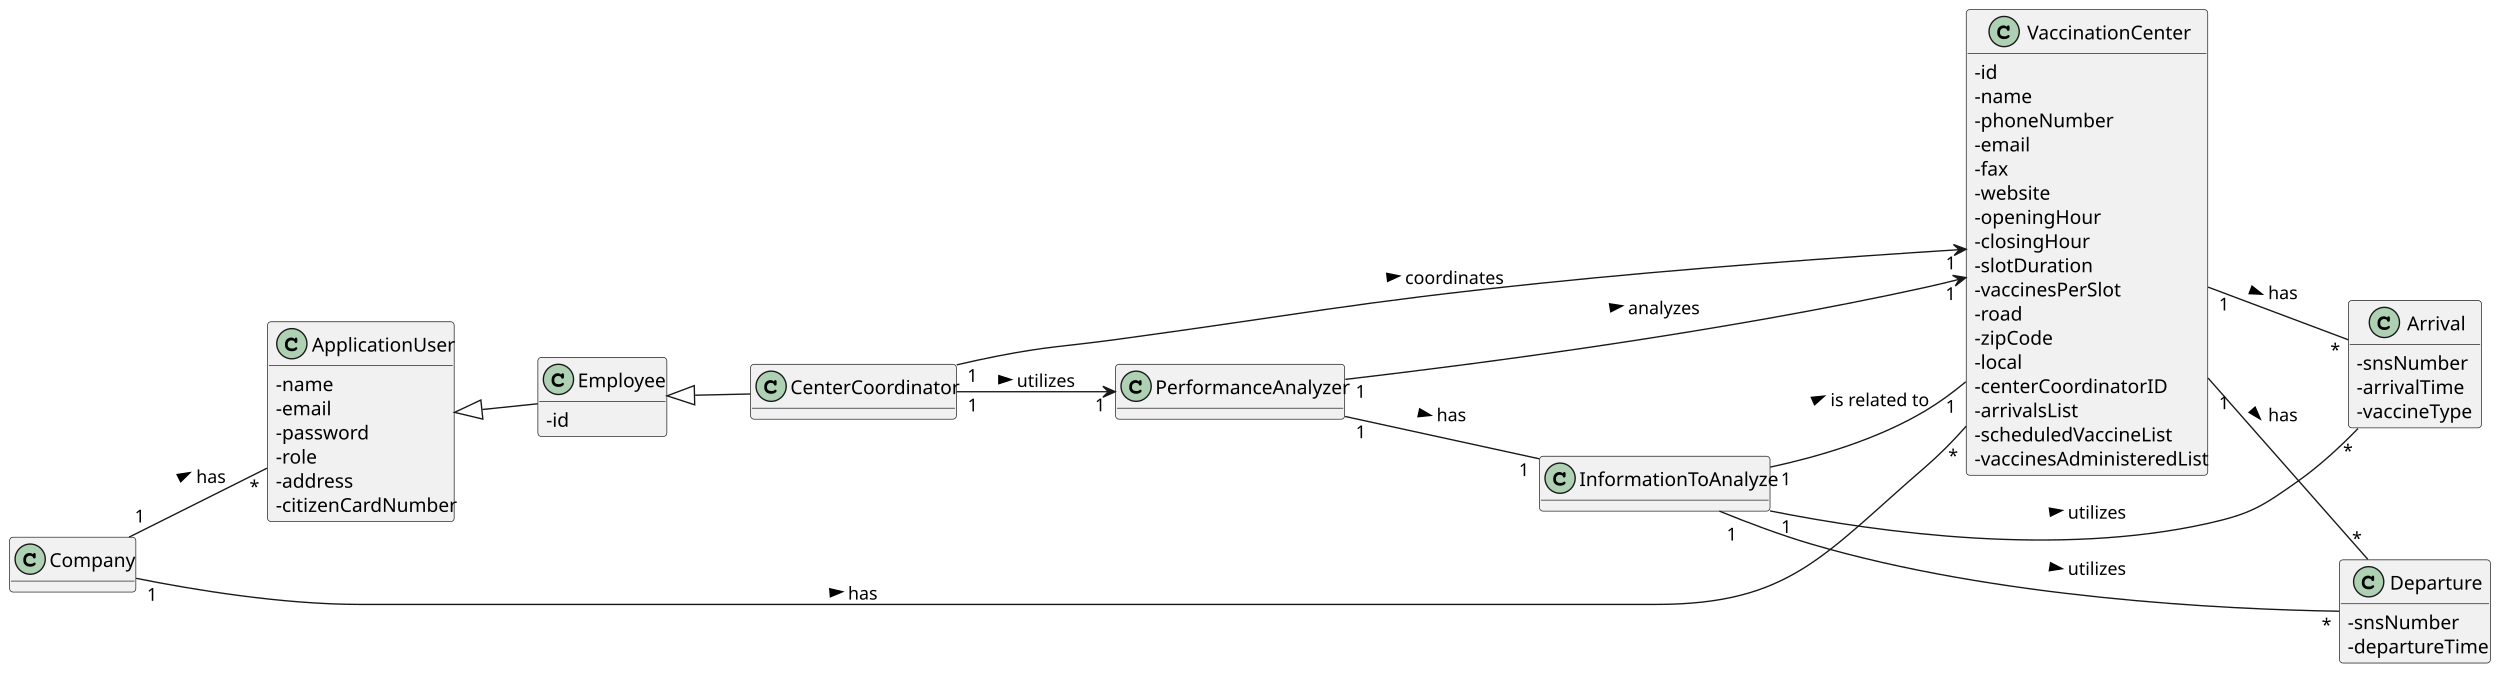
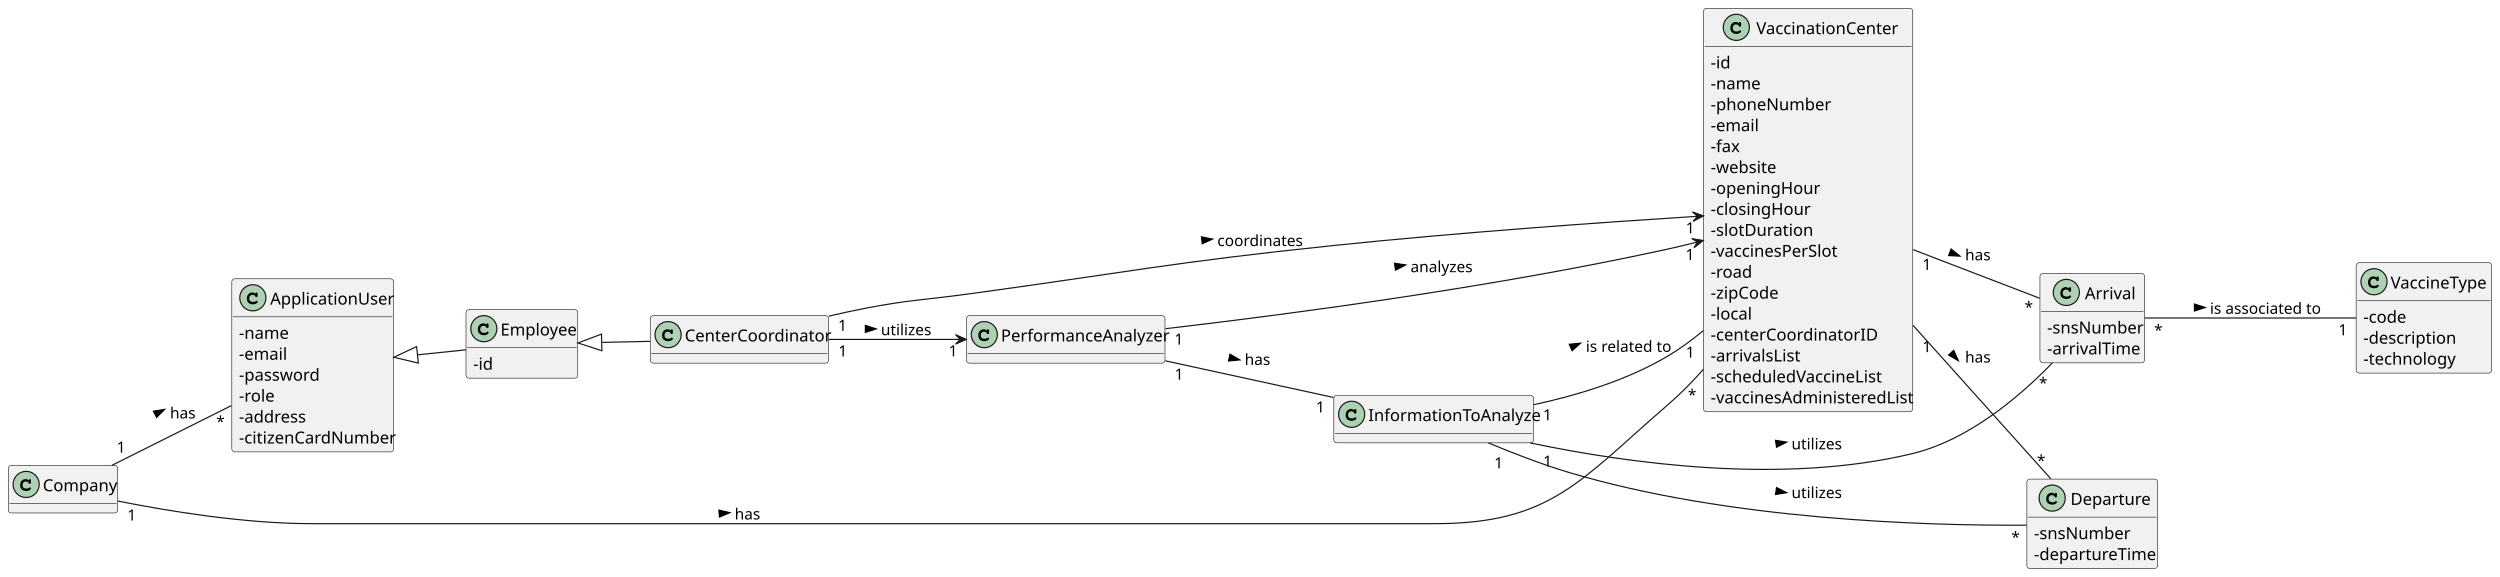
- <svg xmlns="http://www.w3.org/2000/svg" contentStyleType="text/css" height="490px" preserveAspectRatio="none" style="width:1822px;height:490px;background:#FFFFFF;" version="1.1" viewBox="0 0 1822 490" width="1822px" zoomAndPan="magnify">
+ <svg xmlns="http://www.w3.org/2000/svg" contentStyleType="text/css" height="485px" preserveAspectRatio="none" style="width:2103px;height:485px;background:#FFFFFF;" version="1.1" viewBox="0 0 2103 485" width="2103px" zoomAndPan="magnify">
  <defs />
  <g>
    <g id="elem_CenterCoordinator">
      <rect codeLine="7" fill="#F1F1F1" height="40" id="CenterCoordinator" rx="2.5" ry="2.5" style="stroke:#181818;stroke-width:0.5;" width="150" x="547" y="265.5" />
      <ellipse cx="562" cy="281.5" fill="#ADD1B2" rx="11" ry="11" style="stroke:#181818;stroke-width:1.0;" />
      <path d="M564,278 Q564.203,277.5 564.438,277.25 Q564.672,277 564.938,277 Q565.406,277 565.703,277.281 Q566,277.562 566,278.219 L566,279.781 Q566,280.438 565.719,280.719 Q565.438,281 565,281 Q564.609,281 564.359,280.828 Q564.109,280.656 564,280.203 Q563.953,279.891 563.781,279.719 Q563.469,279.391 562.906,279.203 Q562.344,279 561.781,279 Q561.078,279 560.484,279.281 Q559.906,279.562 559.453,280.188 Q559,280.812 559,281.672 L559,282.594 Q559,283.625 559.844,284.312 Q560.688,285 562.188,285 Q563.078,285 563.703,284.797 Q564.062,284.688 564.469,284.328 Q564.734,284.125 564.875,284.062 Q565.016,284 565.188,284 Q565.516,284 565.75,284.266 Q566,284.516 566,284.875 Q566,285.219 565.656,285.625 Q565.156,286.219 564.359,286.547 Q563.312,287 562.031,287 Q560.531,287 559.328,286.406 Q558.359,285.938 557.672,284.922 Q557,283.906 557,282.703 L557,281.609 Q557,280.359 557.594,279.266 Q558.203,278.172 559.25,277.594 Q560.312,277 561.5,277 Q562.219,277 562.844,277.25 Q563.469,277.5 564,278 Z " fill="#000000" />
      <text fill="#000000" font-family="sans-serif" font-size="14" lengthAdjust="spacing" textLength="118" x="576" y="287.228">CenterCoordinator</text>
      <line style="stroke:#181818;stroke-width:0.5;" x1="548" x2="696" y1="297.5" y2="297.5" />
    </g>
    <g id="elem_Employee">
      <rect codeLine="9" fill="#F1F1F1" height="57.609" id="Employee" rx="2.5" ry="2.5" style="stroke:#181818;stroke-width:0.5;" width="94" x="392" y="260.5" />
      <ellipse cx="407" cy="276.5" fill="#ADD1B2" rx="11" ry="11" style="stroke:#181818;stroke-width:1.0;" />
      <path d="M409,273 Q409.203,272.5 409.438,272.25 Q409.672,272 409.938,272 Q410.406,272 410.703,272.281 Q411,272.562 411,273.219 L411,274.781 Q411,275.438 410.719,275.719 Q410.438,276 410,276 Q409.609,276 409.359,275.828 Q409.109,275.656 409,275.203 Q408.953,274.891 408.781,274.719 Q408.469,274.391 407.906,274.203 Q407.344,274 406.781,274 Q406.078,274 405.484,274.281 Q404.906,274.562 404.453,275.188 Q404,275.812 404,276.672 L404,277.594 Q404,278.625 404.844,279.312 Q405.688,280 407.188,280 Q408.078,280 408.703,279.797 Q409.062,279.688 409.469,279.328 Q409.734,279.125 409.875,279.062 Q410.016,279 410.188,279 Q410.516,279 410.75,279.266 Q411,279.516 411,279.875 Q411,280.219 410.656,280.625 Q410.156,281.219 409.359,281.547 Q408.312,282 407.031,282 Q405.531,282 404.328,281.406 Q403.359,280.938 402.672,279.922 Q402,278.906 402,277.703 L402,276.609 Q402,275.359 402.594,274.266 Q403.203,273.172 404.25,272.594 Q405.312,272 406.5,272 Q407.219,272 407.844,272.25 Q408.469,272.5 409,273 Z " fill="#000000" />
      <text fill="#000000" font-family="sans-serif" font-size="14" lengthAdjust="spacing" textLength="62" x="421" y="282.228">Employee</text>
      <line style="stroke:#181818;stroke-width:0.5;" x1="393" x2="485" y1="292.5" y2="292.5" />
      <text fill="#000000" font-family="sans-serif" font-size="14" lengthAdjust="spacing" textLength="16" x="398" y="311.033">-id</text>
    </g>
    <g id="elem_ApplicationUser">
      <rect codeLine="13" fill="#F1F1F1" height="145.656" id="ApplicationUser" rx="2.5" ry="2.5" style="stroke:#181818;stroke-width:0.5;" width="136" x="195" y="234.5" />
      <ellipse cx="212.7" cy="250.5" fill="#ADD1B2" rx="11" ry="11" style="stroke:#181818;stroke-width:1.0;" />
      <path d="M214.7,247 Q214.903,246.5 215.137,246.25 Q215.372,246 215.637,246 Q216.106,246 216.403,246.281 Q216.7,246.562 216.7,247.219 L216.7,248.781 Q216.7,249.438 216.419,249.719 Q216.137,250 215.7,250 Q215.309,250 215.059,249.828 Q214.809,249.656 214.7,249.203 Q214.653,248.891 214.481,248.719 Q214.169,248.391 213.606,248.203 Q213.044,248 212.481,248 Q211.778,248 211.184,248.281 Q210.606,248.562 210.153,249.188 Q209.7,249.812 209.7,250.672 L209.7,251.594 Q209.7,252.625 210.544,253.312 Q211.387,254 212.887,254 Q213.778,254 214.403,253.797 Q214.762,253.688 215.169,253.328 Q215.434,253.125 215.575,253.062 Q215.716,253 215.887,253 Q216.216,253 216.45,253.266 Q216.7,253.516 216.7,253.875 Q216.7,254.219 216.356,254.625 Q215.856,255.219 215.059,255.547 Q214.012,256 212.731,256 Q211.231,256 210.028,255.406 Q209.059,254.938 208.372,253.922 Q207.7,252.906 207.7,251.703 L207.7,250.609 Q207.7,249.359 208.294,248.266 Q208.903,247.172 209.95,246.594 Q211.012,246 212.2,246 Q212.919,246 213.544,246.25 Q214.169,246.5 214.7,247 Z " fill="#000000" />
      <text fill="#000000" font-family="sans-serif" font-size="14" lengthAdjust="spacing" textLength="98" x="227.3" y="256.228">ApplicationUser</text>
      <line style="stroke:#181818;stroke-width:0.5;" x1="196" x2="330" y1="266.5" y2="266.5" />
      <text fill="#000000" font-family="sans-serif" font-size="14" lengthAdjust="spacing" textLength="40" x="201" y="285.033">-name</text>
      <text fill="#000000" font-family="sans-serif" font-size="14" lengthAdjust="spacing" textLength="38" x="201" y="302.643">-email</text>
      <text fill="#000000" font-family="sans-serif" font-size="14" lengthAdjust="spacing" textLength="65" x="201" y="320.252">-password</text>
      <text fill="#000000" font-family="sans-serif" font-size="14" lengthAdjust="spacing" textLength="29" x="201" y="337.861">-role</text>
      <text fill="#000000" font-family="sans-serif" font-size="14" lengthAdjust="spacing" textLength="56" x="201" y="355.471">-address</text>
      <text fill="#000000" font-family="sans-serif" font-size="14" lengthAdjust="spacing" textLength="124" x="201" y="373.08">-citizenCardNumber</text>
    </g>
    <g id="elem_VaccinationCenter">
      <rect codeLine="22" fill="#F1F1F1" height="339.359" id="VaccinationCenter" rx="2.5" ry="2.5" style="stroke:#181818;stroke-width:0.5;" width="176" x="1433" y="7" />
      <ellipse cx="1460.6" cy="23" fill="#ADD1B2" rx="11" ry="11" style="stroke:#181818;stroke-width:1.0;" />
      <path d="M1462.6,19.5 Q1462.803,19 1463.037,18.75 Q1463.272,18.5 1463.537,18.5 Q1464.006,18.5 1464.303,18.781 Q1464.6,19.062 1464.6,19.719 L1464.6,21.281 Q1464.6,21.938 1464.319,22.219 Q1464.037,22.5 1463.6,22.5 Q1463.209,22.5 1462.959,22.328 Q1462.709,22.156 1462.6,21.703 Q1462.553,21.391 1462.381,21.219 Q1462.069,20.891 1461.506,20.703 Q1460.944,20.5 1460.381,20.5 Q1459.678,20.5 1459.084,20.781 Q1458.506,21.062 1458.053,21.688 Q1457.6,22.312 1457.6,23.172 L1457.6,24.094 Q1457.6,25.125 1458.444,25.812 Q1459.287,26.5 1460.787,26.5 Q1461.678,26.5 1462.303,26.297 Q1462.662,26.188 1463.069,25.828 Q1463.334,25.625 1463.475,25.562 Q1463.616,25.5 1463.787,25.5 Q1464.116,25.5 1464.35,25.766 Q1464.6,26.016 1464.6,26.375 Q1464.6,26.719 1464.256,27.125 Q1463.756,27.719 1462.959,28.047 Q1461.912,28.5 1460.631,28.5 Q1459.131,28.5 1457.928,27.906 Q1456.959,27.438 1456.272,26.422 Q1455.6,25.406 1455.6,24.203 L1455.6,23.109 Q1455.6,21.859 1456.194,20.766 Q1456.803,19.672 1457.85,19.094 Q1458.912,18.5 1460.1,18.5 Q1460.819,18.5 1461.444,18.75 Q1462.069,19 1462.6,19.5 Z " fill="#000000" />
      <text fill="#000000" font-family="sans-serif" font-size="14" lengthAdjust="spacing" textLength="116" x="1477.4" y="28.729">VaccinationCenter</text>
      <line style="stroke:#181818;stroke-width:0.5;" x1="1434" x2="1608" y1="39" y2="39" />
      <text fill="#000000" font-family="sans-serif" font-size="14" lengthAdjust="spacing" textLength="16" x="1439" y="57.533">-id</text>
      <text fill="#000000" font-family="sans-serif" font-size="14" lengthAdjust="spacing" textLength="40" x="1439" y="75.143">-name</text>
      <text fill="#000000" font-family="sans-serif" font-size="14" lengthAdjust="spacing" textLength="94" x="1439" y="92.752">-phoneNumber</text>
      <text fill="#000000" font-family="sans-serif" font-size="14" lengthAdjust="spacing" textLength="38" x="1439" y="110.361">-email</text>
      <text fill="#000000" font-family="sans-serif" font-size="14" lengthAdjust="spacing" textLength="23" x="1439" y="127.971">-fax</text>
      <text fill="#000000" font-family="sans-serif" font-size="14" lengthAdjust="spacing" textLength="52" x="1439" y="145.58">-website</text>
      <text fill="#000000" font-family="sans-serif" font-size="14" lengthAdjust="spacing" textLength="86" x="1439" y="163.19">-openingHour</text>
      <text fill="#000000" font-family="sans-serif" font-size="14" lengthAdjust="spacing" textLength="79" x="1439" y="180.799">-closingHour</text>
      <text fill="#000000" font-family="sans-serif" font-size="14" lengthAdjust="spacing" textLength="81" x="1439" y="198.408">-slotDuration</text>
      <text fill="#000000" font-family="sans-serif" font-size="14" lengthAdjust="spacing" textLength="106" x="1439" y="216.018">-vaccinesPerSlot</text>
      <text fill="#000000" font-family="sans-serif" font-size="14" lengthAdjust="spacing" textLength="34" x="1439" y="233.627">-road</text>
      <text fill="#000000" font-family="sans-serif" font-size="14" lengthAdjust="spacing" textLength="56" x="1439" y="251.236">-zipCode</text>
      <text fill="#000000" font-family="sans-serif" font-size="14" lengthAdjust="spacing" textLength="34" x="1439" y="268.846">-local</text>
      <text fill="#000000" font-family="sans-serif" font-size="14" lengthAdjust="spacing" textLength="133" x="1439" y="286.455">-centerCoordinatorID</text>
      <text fill="#000000" font-family="sans-serif" font-size="14" lengthAdjust="spacing" textLength="73" x="1439" y="304.065">-arrivalsList</text>
      <text fill="#000000" font-family="sans-serif" font-size="14" lengthAdjust="spacing" textLength="142" x="1439" y="321.674">-scheduledVaccineList</text>
      <text fill="#000000" font-family="sans-serif" font-size="14" lengthAdjust="spacing" textLength="164" x="1439" y="339.283">-vaccinesAdministeredList</text>
    </g>
    <g id="elem_Arrival">
-       <rect codeLine="42" fill="#F1F1F1" height="92.828" id="Arrival" rx="2.5" ry="2.5" style="stroke:#181818;stroke-width:0.5;" width="97" x="1711.5" y="219" />
-       <ellipse cx="1737.75" cy="235" fill="#ADD1B2" rx="11" ry="11" style="stroke:#181818;stroke-width:1.0;" />
-       <path d="M1739.75,231.5 Q1739.953,231 1740.188,230.75 Q1740.422,230.5 1740.688,230.5 Q1741.156,230.5 1741.453,230.781 Q1741.75,231.062 1741.75,231.719 L1741.75,233.281 Q1741.75,233.938 1741.469,234.219 Q1741.188,234.5 1740.75,234.5 Q1740.359,234.5 1740.109,234.328 Q1739.859,234.156 1739.75,233.703 Q1739.703,233.391 1739.531,233.219 Q1739.219,232.891 1738.656,232.703 Q1738.094,232.5 1737.531,232.5 Q1736.828,232.5 1736.234,232.781 Q1735.656,233.062 1735.203,233.688 Q1734.75,234.312 1734.75,235.172 L1734.75,236.094 Q1734.75,237.125 1735.594,237.812 Q1736.438,238.5 1737.938,238.5 Q1738.828,238.5 1739.453,238.297 Q1739.812,238.188 1740.219,237.828 Q1740.484,237.625 1740.625,237.562 Q1740.766,237.5 1740.938,237.5 Q1741.266,237.5 1741.5,237.766 Q1741.75,238.016 1741.75,238.375 Q1741.75,238.719 1741.406,239.125 Q1740.906,239.719 1740.109,240.047 Q1739.062,240.5 1737.781,240.5 Q1736.281,240.5 1735.078,239.906 Q1734.109,239.438 1733.422,238.422 Q1732.75,237.406 1732.75,236.203 L1732.75,235.109 Q1732.75,233.859 1733.344,232.766 Q1733.953,231.672 1735,231.094 Q1736.062,230.5 1737.25,230.5 Q1737.969,230.5 1738.594,230.75 Q1739.219,231 1739.75,231.5 Z " fill="#000000" />
-       <text fill="#000000" font-family="sans-serif" font-size="14" lengthAdjust="spacing" textLength="40" x="1754.25" y="240.728">Arrival</text>
-       <line style="stroke:#181818;stroke-width:0.5;" x1="1712.5" x2="1807.5" y1="251" y2="251" />
-       <text fill="#000000" font-family="sans-serif" font-size="14" lengthAdjust="spacing" textLength="76" x="1717.5" y="269.533">-snsNumber</text>
-       <text fill="#000000" font-family="sans-serif" font-size="14" lengthAdjust="spacing" textLength="75" x="1717.5" y="287.143">-arrivalTime</text>
-       <text fill="#000000" font-family="sans-serif" font-size="14" lengthAdjust="spacing" textLength="85" x="1717.5" y="304.752">-vaccineType</text>
+       <rect codeLine="42" fill="#F1F1F1" height="75.219" id="Arrival" rx="2.5" ry="2.5" style="stroke:#181818;stroke-width:0.5;" width="88" x="1716" y="230" />
+       <ellipse cx="1738.2" cy="246" fill="#ADD1B2" rx="11" ry="11" style="stroke:#181818;stroke-width:1.0;" />
+       <path d="M1740.2,242.5 Q1740.403,242 1740.638,241.75 Q1740.872,241.5 1741.138,241.5 Q1741.606,241.5 1741.903,241.781 Q1742.2,242.062 1742.2,242.719 L1742.2,244.281 Q1742.2,244.938 1741.919,245.219 Q1741.638,245.5 1741.2,245.5 Q1740.809,245.5 1740.559,245.328 Q1740.309,245.156 1740.2,244.703 Q1740.153,244.391 1739.981,244.219 Q1739.669,243.891 1739.106,243.703 Q1738.544,243.5 1737.981,243.5 Q1737.278,243.5 1736.684,243.781 Q1736.106,244.062 1735.653,244.688 Q1735.2,245.312 1735.2,246.172 L1735.2,247.094 Q1735.2,248.125 1736.044,248.812 Q1736.888,249.5 1738.388,249.5 Q1739.278,249.5 1739.903,249.297 Q1740.263,249.188 1740.669,248.828 Q1740.934,248.625 1741.075,248.562 Q1741.216,248.5 1741.388,248.5 Q1741.716,248.5 1741.95,248.766 Q1742.2,249.016 1742.2,249.375 Q1742.2,249.719 1741.856,250.125 Q1741.356,250.719 1740.559,251.047 Q1739.513,251.5 1738.231,251.5 Q1736.731,251.5 1735.528,250.906 Q1734.559,250.438 1733.872,249.422 Q1733.2,248.406 1733.2,247.203 L1733.2,246.109 Q1733.2,244.859 1733.794,243.766 Q1734.403,242.672 1735.45,242.094 Q1736.513,241.5 1737.7,241.5 Q1738.419,241.5 1739.044,241.75 Q1739.669,242 1740.2,242.5 Z " fill="#000000" />
+       <text fill="#000000" font-family="sans-serif" font-size="14" lengthAdjust="spacing" textLength="40" x="1753.8" y="251.728">Arrival</text>
+       <line style="stroke:#181818;stroke-width:0.5;" x1="1717" x2="1803" y1="262" y2="262" />
+       <text fill="#000000" font-family="sans-serif" font-size="14" lengthAdjust="spacing" textLength="76" x="1722" y="280.533">-snsNumber</text>
+       <text fill="#000000" font-family="sans-serif" font-size="14" lengthAdjust="spacing" textLength="75" x="1722" y="298.143">-arrivalTime</text>
+     </g>
+     <g id="elem_VaccineType">
+       <rect codeLine="48" fill="#F1F1F1" height="92.828" id="VaccineType" rx="2.5" ry="2.5" style="stroke:#181818;stroke-width:0.5;" width="114" x="1982" y="221" />
+       <ellipse cx="1997" cy="237" fill="#ADD1B2" rx="11" ry="11" style="stroke:#181818;stroke-width:1.0;" />
+       <path d="M1999,233.5 Q1999.203,233 1999.438,232.75 Q1999.672,232.5 1999.938,232.5 Q2000.406,232.5 2000.703,232.781 Q2001,233.062 2001,233.719 L2001,235.281 Q2001,235.938 2000.719,236.219 Q2000.438,236.5 2000,236.5 Q1999.609,236.5 1999.359,236.328 Q1999.109,236.156 1999,235.703 Q1998.953,235.391 1998.781,235.219 Q1998.469,234.891 1997.906,234.703 Q1997.344,234.5 1996.781,234.5 Q1996.078,234.5 1995.484,234.781 Q1994.906,235.062 1994.453,235.688 Q1994,236.312 1994,237.172 L1994,238.094 Q1994,239.125 1994.844,239.812 Q1995.688,240.5 1997.188,240.5 Q1998.078,240.5 1998.703,240.297 Q1999.062,240.188 1999.469,239.828 Q1999.734,239.625 1999.875,239.562 Q2000.016,239.5 2000.188,239.5 Q2000.516,239.5 2000.75,239.766 Q2001,240.016 2001,240.375 Q2001,240.719 2000.656,241.125 Q2000.156,241.719 1999.359,242.047 Q1998.312,242.5 1997.031,242.5 Q1995.531,242.5 1994.328,241.906 Q1993.359,241.438 1992.672,240.422 Q1992,239.406 1992,238.203 L1992,237.109 Q1992,235.859 1992.594,234.766 Q1993.203,233.672 1994.25,233.094 Q1995.312,232.5 1996.5,232.5 Q1997.219,232.5 1997.844,232.75 Q1998.469,233 1999,233.5 Z " fill="#000000" />
+       <text fill="#000000" font-family="sans-serif" font-size="14" lengthAdjust="spacing" textLength="82" x="2011" y="242.728">VaccineType</text>
+       <line style="stroke:#181818;stroke-width:0.5;" x1="1983" x2="2095" y1="253" y2="253" />
+       <text fill="#000000" font-family="sans-serif" font-size="14" lengthAdjust="spacing" textLength="36" x="1988" y="271.533">-code</text>
+       <text fill="#000000" font-family="sans-serif" font-size="14" lengthAdjust="spacing" textLength="74" x="1988" y="289.143">-description</text>
+       <text fill="#000000" font-family="sans-serif" font-size="14" lengthAdjust="spacing" textLength="74" x="1988" y="306.752">-technology</text>
    </g>
    <g id="elem_Departure">
-       <rect codeLine="48" fill="#F1F1F1" height="75.219" id="Departure" rx="2.5" ry="2.5" style="stroke:#181818;stroke-width:0.5;" width="110" x="1705" y="408" />
-       <ellipse cx="1726.3" cy="424" fill="#ADD1B2" rx="11" ry="11" style="stroke:#181818;stroke-width:1.0;" />
-       <path d="M1728.3,420.5 Q1728.503,420 1728.737,419.75 Q1728.972,419.5 1729.237,419.5 Q1729.706,419.5 1730.003,419.781 Q1730.3,420.062 1730.3,420.719 L1730.3,422.281 Q1730.3,422.938 1730.019,423.219 Q1729.737,423.5 1729.3,423.5 Q1728.909,423.5 1728.659,423.328 Q1728.409,423.156 1728.3,422.703 Q1728.253,422.391 1728.081,422.219 Q1727.769,421.891 1727.206,421.703 Q1726.644,421.5 1726.081,421.5 Q1725.378,421.5 1724.784,421.781 Q1724.206,422.062 1723.753,422.688 Q1723.3,423.312 1723.3,424.172 L1723.3,425.094 Q1723.3,426.125 1724.144,426.812 Q1724.987,427.5 1726.487,427.5 Q1727.378,427.5 1728.003,427.297 Q1728.362,427.188 1728.769,426.828 Q1729.034,426.625 1729.175,426.562 Q1729.316,426.5 1729.487,426.5 Q1729.816,426.5 1730.05,426.766 Q1730.3,427.016 1730.3,427.375 Q1730.3,427.719 1729.956,428.125 Q1729.456,428.719 1728.659,429.047 Q1727.612,429.5 1726.331,429.5 Q1724.831,429.5 1723.628,428.906 Q1722.659,428.438 1721.972,427.422 Q1721.3,426.406 1721.3,425.203 L1721.3,424.109 Q1721.3,422.859 1721.894,421.766 Q1722.503,420.672 1723.55,420.094 Q1724.612,419.5 1725.8,419.5 Q1726.519,419.5 1727.144,419.75 Q1727.769,420 1728.3,420.5 Z " fill="#000000" />
-       <text fill="#000000" font-family="sans-serif" font-size="14" lengthAdjust="spacing" textLength="64" x="1741.7" y="429.728">Departure</text>
-       <line style="stroke:#181818;stroke-width:0.5;" x1="1706" x2="1814" y1="440" y2="440" />
-       <text fill="#000000" font-family="sans-serif" font-size="14" lengthAdjust="spacing" textLength="76" x="1711" y="458.533">-snsNumber</text>
-       <text fill="#000000" font-family="sans-serif" font-size="14" lengthAdjust="spacing" textLength="98" x="1711" y="476.143">-departureTime</text>
+       <rect codeLine="54" fill="#F1F1F1" height="75.219" id="Departure" rx="2.5" ry="2.5" style="stroke:#181818;stroke-width:0.5;" width="110" x="1705" y="403" />
+       <ellipse cx="1726.3" cy="419" fill="#ADD1B2" rx="11" ry="11" style="stroke:#181818;stroke-width:1.0;" />
+       <path d="M1728.3,415.5 Q1728.503,415 1728.737,414.75 Q1728.972,414.5 1729.237,414.5 Q1729.706,414.5 1730.003,414.781 Q1730.3,415.062 1730.3,415.719 L1730.3,417.281 Q1730.3,417.938 1730.019,418.219 Q1729.737,418.5 1729.3,418.5 Q1728.909,418.5 1728.659,418.328 Q1728.409,418.156 1728.3,417.703 Q1728.253,417.391 1728.081,417.219 Q1727.769,416.891 1727.206,416.703 Q1726.644,416.5 1726.081,416.5 Q1725.378,416.5 1724.784,416.781 Q1724.206,417.062 1723.753,417.688 Q1723.3,418.312 1723.3,419.172 L1723.3,420.094 Q1723.3,421.125 1724.144,421.812 Q1724.987,422.5 1726.487,422.5 Q1727.378,422.5 1728.003,422.297 Q1728.362,422.188 1728.769,421.828 Q1729.034,421.625 1729.175,421.562 Q1729.316,421.5 1729.487,421.5 Q1729.816,421.5 1730.05,421.766 Q1730.3,422.016 1730.3,422.375 Q1730.3,422.719 1729.956,423.125 Q1729.456,423.719 1728.659,424.047 Q1727.612,424.5 1726.331,424.5 Q1724.831,424.5 1723.628,423.906 Q1722.659,423.438 1721.972,422.422 Q1721.3,421.406 1721.3,420.203 L1721.3,419.109 Q1721.3,417.859 1721.894,416.766 Q1722.503,415.672 1723.55,415.094 Q1724.612,414.5 1725.8,414.5 Q1726.519,414.5 1727.144,414.75 Q1727.769,415 1728.3,415.5 Z " fill="#000000" />
+       <text fill="#000000" font-family="sans-serif" font-size="14" lengthAdjust="spacing" textLength="64" x="1741.7" y="424.728">Departure</text>
+       <line style="stroke:#181818;stroke-width:0.5;" x1="1706" x2="1814" y1="435" y2="435" />
+       <text fill="#000000" font-family="sans-serif" font-size="14" lengthAdjust="spacing" textLength="76" x="1711" y="453.533">-snsNumber</text>
+       <text fill="#000000" font-family="sans-serif" font-size="14" lengthAdjust="spacing" textLength="98" x="1711" y="471.143">-departureTime</text>
    </g>
    <g id="elem_PerformanceAnalyzer">
-       <rect codeLine="53" fill="#F1F1F1" height="40" id="PerformanceAnalyzer" rx="2.5" ry="2.5" style="stroke:#181818;stroke-width:0.5;" width="167" x="813" y="265.5" />
+       <rect codeLine="59" fill="#F1F1F1" height="40" id="PerformanceAnalyzer" rx="2.5" ry="2.5" style="stroke:#181818;stroke-width:0.5;" width="167" x="813" y="265.5" />
      <ellipse cx="828" cy="281.5" fill="#ADD1B2" rx="11" ry="11" style="stroke:#181818;stroke-width:1.0;" />
      <path d="M830,278 Q830.203,277.5 830.438,277.25 Q830.672,277 830.938,277 Q831.406,277 831.703,277.281 Q832,277.562 832,278.219 L832,279.781 Q832,280.438 831.719,280.719 Q831.438,281 831,281 Q830.609,281 830.359,280.828 Q830.109,280.656 830,280.203 Q829.953,279.891 829.781,279.719 Q829.469,279.391 828.906,279.203 Q828.344,279 827.781,279 Q827.078,279 826.484,279.281 Q825.906,279.562 825.453,280.188 Q825,280.812 825,281.672 L825,282.594 Q825,283.625 825.844,284.312 Q826.688,285 828.188,285 Q829.078,285 829.703,284.797 Q830.062,284.688 830.469,284.328 Q830.734,284.125 830.875,284.062 Q831.016,284 831.188,284 Q831.516,284 831.75,284.266 Q832,284.516 832,284.875 Q832,285.219 831.656,285.625 Q831.156,286.219 830.359,286.547 Q829.312,287 828.031,287 Q826.531,287 825.328,286.406 Q824.359,285.938 823.672,284.922 Q823,283.906 823,282.703 L823,281.609 Q823,280.359 823.594,279.266 Q824.203,278.172 825.25,277.594 Q826.312,277 827.5,277 Q828.219,277 828.844,277.25 Q829.469,277.5 830,278 Z " fill="#000000" />
      <text fill="#000000" font-family="sans-serif" font-size="14" lengthAdjust="spacing" textLength="135" x="842" y="287.228">PerformanceAnalyzer</text>
      <line style="stroke:#181818;stroke-width:0.5;" x1="814" x2="979" y1="297.5" y2="297.5" />
    </g>
    <g id="elem_InformationToAnalyze">
-       <rect codeLine="56" fill="#F1F1F1" height="40" id="InformationToAnalyze" rx="2.5" ry="2.5" style="stroke:#181818;stroke-width:0.5;" width="168" x="1122" y="332.5" />
+       <rect codeLine="62" fill="#F1F1F1" height="40" id="InformationToAnalyze" rx="2.5" ry="2.5" style="stroke:#181818;stroke-width:0.5;" width="168" x="1122" y="332.5" />
      <ellipse cx="1137" cy="348.5" fill="#ADD1B2" rx="11" ry="11" style="stroke:#181818;stroke-width:1.0;" />
      <path d="M1139,345 Q1139.203,344.5 1139.438,344.25 Q1139.672,344 1139.938,344 Q1140.406,344 1140.703,344.281 Q1141,344.562 1141,345.219 L1141,346.781 Q1141,347.438 1140.719,347.719 Q1140.438,348 1140,348 Q1139.609,348 1139.359,347.828 Q1139.109,347.656 1139,347.203 Q1138.953,346.891 1138.781,346.719 Q1138.469,346.391 1137.906,346.203 Q1137.344,346 1136.781,346 Q1136.078,346 1135.484,346.281 Q1134.906,346.562 1134.453,347.188 Q1134,347.812 1134,348.672 L1134,349.594 Q1134,350.625 1134.844,351.312 Q1135.688,352 1137.188,352 Q1138.078,352 1138.703,351.797 Q1139.062,351.688 1139.469,351.328 Q1139.734,351.125 1139.875,351.062 Q1140.016,351 1140.188,351 Q1140.516,351 1140.75,351.266 Q1141,351.516 1141,351.875 Q1141,352.219 1140.656,352.625 Q1140.156,353.219 1139.359,353.547 Q1138.312,354 1137.031,354 Q1135.531,354 1134.328,353.406 Q1133.359,352.938 1132.672,351.922 Q1132,350.906 1132,349.703 L1132,348.609 Q1132,347.359 1132.594,346.266 Q1133.203,345.172 1134.25,344.594 Q1135.312,344 1136.5,344 Q1137.219,344 1137.844,344.25 Q1138.469,344.5 1139,345 Z " fill="#000000" />
      <text fill="#000000" font-family="sans-serif" font-size="14" lengthAdjust="spacing" textLength="136" x="1151" y="354.228">InformationToAnalyze</text>
      <line style="stroke:#181818;stroke-width:0.5;" x1="1123" x2="1289" y1="364.5" y2="364.5" />
    </g>
    <g id="elem_Company">
      <rect fill="#F1F1F1" height="40" id="Company" rx="2.5" ry="2.5" style="stroke:#181818;stroke-width:0.5;" width="92" x="7" y="391.5" />
      <ellipse cx="22" cy="407.5" fill="#ADD1B2" rx="11" ry="11" style="stroke:#181818;stroke-width:1.0;" />
      <path d="M24,404 Q24.203,403.5 24.438,403.25 Q24.672,403 24.938,403 Q25.406,403 25.703,403.281 Q26,403.562 26,404.219 L26,405.781 Q26,406.438 25.719,406.719 Q25.438,407 25,407 Q24.609,407 24.359,406.828 Q24.109,406.656 24,406.203 Q23.953,405.891 23.781,405.719 Q23.469,405.391 22.906,405.203 Q22.344,405 21.781,405 Q21.078,405 20.484,405.281 Q19.906,405.562 19.453,406.188 Q19,406.812 19,407.672 L19,408.594 Q19,409.625 19.844,410.312 Q20.688,411 22.188,411 Q23.078,411 23.703,410.797 Q24.062,410.688 24.469,410.328 Q24.734,410.125 24.875,410.062 Q25.016,410 25.188,410 Q25.516,410 25.75,410.266 Q26,410.516 26,410.875 Q26,411.219 25.656,411.625 Q25.156,412.219 24.359,412.547 Q23.312,413 22.031,413 Q20.531,413 19.328,412.406 Q18.359,411.938 17.672,410.922 Q17,409.906 17,408.703 L17,407.609 Q17,406.359 17.594,405.266 Q18.203,404.172 19.25,403.594 Q20.312,403 21.5,403 Q22.219,403 22.844,403.25 Q23.469,403.5 24,404 Z " fill="#000000" />
      <text fill="#000000" font-family="sans-serif" font-size="14" lengthAdjust="spacing" textLength="60" x="36" y="413.228">Company</text>
      <line style="stroke:#181818;stroke-width:0.5;" x1="8" x2="98" y1="423.5" y2="423.5" />
    </g>
    <g id="link_ApplicationUser_Employee">
-       <path codeLine="60" d="M351.55,298.44 C365.5,297 379.42,295.56 391.9,294.27 " fill="none" id="ApplicationUser-backto-Employee" style="stroke:#181818;stroke-width:1.0;" />
+       <path codeLine="66" d="M351.55,298.44 C365.5,297 379.42,295.56 391.9,294.27 " fill="none" id="ApplicationUser-backto-Employee" style="stroke:#181818;stroke-width:1.0;" />
      <polygon fill="none" points="351.89,305.45,331.27,300.54,350.45,291.52,351.89,305.45" style="stroke:#181818;stroke-width:1.0;" />
    </g>
    <g id="link_Employee_CenterCoordinator">
-       <path codeLine="62" d="M506.6,288.03 C519.69,287.74 533.49,287.43 546.81,287.14 " fill="none" id="Employee-backto-CenterCoordinator" style="stroke:#181818;stroke-width:1.0;" />
+       <path codeLine="68" d="M506.6,288.03 C519.69,287.74 533.49,287.43 546.81,287.14 " fill="none" id="Employee-backto-CenterCoordinator" style="stroke:#181818;stroke-width:1.0;" />
      <polygon fill="none" points="506.29,295.04,486.14,288.48,505.98,281.04,506.29,295.04" style="stroke:#181818;stroke-width:1.0;" />
    </g>
    <g id="link_PerformanceAnalyzer_InformationToAnalyze">
-       <path codeLine="64" d="M980.31,303.54 C1024.16,313.1 1077.87,324.8 1121.78,334.37 " fill="none" id="PerformanceAnalyzer-InformationToAnalyze" style="stroke:#181818;stroke-width:1.0;" />
+       <path codeLine="70" d="M980.31,303.54 C1024.16,313.1 1077.87,324.8 1121.78,334.37 " fill="none" id="PerformanceAnalyzer-InformationToAnalyze" style="stroke:#181818;stroke-width:1.0;" />
      <polygon fill="#000000" points="1042.885,302.74,1034.674,297.943,1033.422,303.686,1042.885,302.74" style="stroke:#000000;stroke-width:1.0;" />
      <text fill="#000000" font-family="sans-serif" font-size="13" lengthAdjust="spacing" textLength="21" x="1047" y="306.995">has</text>
      <text fill="#000000" font-family="sans-serif" font-size="13" lengthAdjust="spacing" textLength="7" x="988.086" y="319.37">1</text>
      <text fill="#000000" font-family="sans-serif" font-size="13" lengthAdjust="spacing" textLength="7" x="1106.967" y="346.979">1</text>
    </g>
    <g id="link_InformationToAnalyze_VaccinationCenter">
-       <path codeLine="66" d="M1290.11,340.45 C1326.58,332.6 1368.78,319.88 1403,299.5 C1413.25,293.39 1423.19,286.14 1432.66,278.25 " fill="none" id="InformationToAnalyze-VaccinationCenter" style="stroke:#181818;stroke-width:1.0;" />
+       <path codeLine="72" d="M1290.11,340.45 C1326.58,332.6 1368.78,319.88 1403,299.5 C1413.25,293.39 1423.19,286.14 1432.66,278.25 " fill="none" id="InformationToAnalyze-VaccinationCenter" style="stroke:#181818;stroke-width:1.0;" />
      <polygon fill="#000000" points="1329.583,288.676,1320.117,289.6,1322.468,294.987,1329.583,288.676" style="stroke:#000000;stroke-width:1.0;" />
      <text fill="#000000" font-family="sans-serif" font-size="13" lengthAdjust="spacing" textLength="68" x="1334" y="295.995">is related to</text>
      <text fill="#000000" font-family="sans-serif" font-size="13" lengthAdjust="spacing" textLength="7" x="1297.913" y="353.6">1</text>
      <text fill="#000000" font-family="sans-serif" font-size="13" lengthAdjust="spacing" textLength="7" x="1418.054" y="300.834">1</text>
    </g>
    <g id="link_InformationToAnalyze_Arrival">
-       <path codeLine="68" d="M1290.03,372.35 C1372.04,388.73 1500.58,405.69 1609,381.5 C1640.63,374.44 1648.53,369.2 1675,350.5 C1690.42,339.6 1705.49,325.71 1718.51,312.33 " fill="none" id="InformationToAnalyze-Arrival" style="stroke:#181818;stroke-width:1.0;" />
-       <polygon fill="#000000" points="1502.952,371.982,1493.586,370.326,1494.402,376.147,1502.952,371.982" style="stroke:#000000;stroke-width:1.0;" />
+       <path codeLine="74" d="M1287.14,372.56 C1369.15,389.79 1499.69,408 1609,381.5 C1656.05,370.09 1698.83,333.77 1726.55,305.16 " fill="none" id="InformationToAnalyze-Arrival" style="stroke:#181818;stroke-width:1.0;" />
+       <polygon fill="#000000" points="1502.942,371.918,1493.556,370.384,1494.447,376.194,1502.942,371.918" style="stroke:#000000;stroke-width:1.0;" />
      <text fill="#000000" font-family="sans-serif" font-size="13" lengthAdjust="spacing" textLength="41" x="1507" y="377.995">utilizes</text>
-       <text fill="#000000" font-family="sans-serif" font-size="13" lengthAdjust="spacing" textLength="7" x="1298.099" y="388.429">1</text>
-       <text fill="#000000" font-family="sans-serif" font-size="13" lengthAdjust="spacing" textLength="5" x="1707.599" y="333.228">*</text>
+       <text fill="#000000" font-family="sans-serif" font-size="13" lengthAdjust="spacing" textLength="7" x="1298.094" y="392.585">1</text>
+       <text fill="#000000" font-family="sans-serif" font-size="13" lengthAdjust="spacing" textLength="5" x="1715.146" y="326.8">*</text>
    </g>
    <g id="link_InformationToAnalyze_Departure">
-       <path codeLine="70" d="M1253.11,372.51 C1273.36,380.76 1297.58,389.91 1320,396.5 C1454.45,436.05 1620.66,444.1 1704.77,445.47 " fill="none" id="InformationToAnalyze-Departure" style="stroke:#181818;stroke-width:1.0;" />
-       <polygon fill="#000000" points="1502.936,414.473,1494.475,410.129,1493.538,415.932,1502.936,414.473" style="stroke:#000000;stroke-width:1.0;" />
+       <path codeLine="76" d="M1251.98,372.55 C1272.44,381.11 1297.13,390.68 1320,397.5 C1454.11,437.5 1620.46,442.31 1704.68,441.78 " fill="none" id="InformationToAnalyze-Departure" style="stroke:#181818;stroke-width:1.0;" />
+       <polygon fill="#000000" points="1502.943,414.432,1494.446,410.159,1493.557,415.969,1502.943,414.432" style="stroke:#000000;stroke-width:1.0;" />
      <text fill="#000000" font-family="sans-serif" font-size="13" lengthAdjust="spacing" textLength="41" x="1507" y="418.995">utilizes</text>
-       <text fill="#000000" font-family="sans-serif" font-size="13" lengthAdjust="spacing" textLength="7" x="1258.375" y="393.932">1</text>
-       <text fill="#000000" font-family="sans-serif" font-size="13" lengthAdjust="spacing" textLength="5" x="1692.013" y="460.045">*</text>
+       <text fill="#000000" font-family="sans-serif" font-size="13" lengthAdjust="spacing" textLength="7" x="1256.928" y="393.984">1</text>
+       <text fill="#000000" font-family="sans-serif" font-size="13" lengthAdjust="spacing" textLength="5" x="1691.91" y="456.531">*</text>
    </g>
    <g id="link_VaccinationCenter_Arrival">
-       <path codeLine="72" d="M1609.24,209.26 C1643.82,222.25 1682.23,236.67 1711.49,247.66 " fill="none" id="VaccinationCenter-Arrival" style="stroke:#181818;stroke-width:1.0;" />
-       <polygon fill="#000000" points="1648.681,214.434,1641.246,208.502,1639.18,214.005,1648.681,214.434" style="stroke:#000000;stroke-width:1.0;" />
-       <text fill="#000000" font-family="sans-serif" font-size="13" lengthAdjust="spacing" textLength="21" x="1653" y="217.995">has</text>
-       <text fill="#000000" font-family="sans-serif" font-size="13" lengthAdjust="spacing" textLength="7" x="1617.124" y="226.258">1</text>
-       <text fill="#000000" font-family="sans-serif" font-size="13" lengthAdjust="spacing" textLength="5" x="1698.36" y="259.629">*</text>
+       <path codeLine="78" d="M1609.24,210 C1645.54,223.93 1686.05,239.49 1715.77,250.9 " fill="none" id="VaccinationCenter-Arrival" style="stroke:#181818;stroke-width:1.0;" />
+       <polygon fill="#000000" points="1648.668,215.468,1641.277,209.482,1639.17,214.97,1648.668,215.468" style="stroke:#000000;stroke-width:1.0;" />
+       <text fill="#000000" font-family="sans-serif" font-size="13" lengthAdjust="spacing" textLength="21" x="1653" y="218.995">has</text>
+       <text fill="#000000" font-family="sans-serif" font-size="13" lengthAdjust="spacing" textLength="7" x="1617.124" y="227.061">1</text>
+       <text fill="#000000" font-family="sans-serif" font-size="13" lengthAdjust="spacing" textLength="5" x="1703.03" y="262.982">*</text>
    </g>
    <g id="link_VaccinationCenter_Departure">
-       <path codeLine="74" d="M1609.24,275.52 C1649.76,321.51 1695.53,373.46 1725.69,407.69 " fill="none" id="VaccinationCenter-Departure" style="stroke:#181818;stroke-width:1.0;" />
-       <polygon fill="#000000" points="1647.305,305.427,1643.531,296.698,1639.121,300.584,1647.305,305.427" style="stroke:#000000;stroke-width:1.0;" />
-       <text fill="#000000" font-family="sans-serif" font-size="13" lengthAdjust="spacing" textLength="21" x="1653" y="306.995">has</text>
-       <text fill="#000000" font-family="sans-serif" font-size="13" lengthAdjust="spacing" textLength="7" x="1617.124" y="298.212">1</text>
-       <text fill="#000000" font-family="sans-serif" font-size="13" lengthAdjust="spacing" textLength="5" x="1714.133" y="397.037">*</text>
+       <path codeLine="80" d="M1609.24,273.68 C1649.5,318.52 1694.93,369.14 1725.1,402.73 " fill="none" id="VaccinationCenter-Departure" style="stroke:#181818;stroke-width:1.0;" />
+       <polygon fill="#000000" points="1647.34,303.396,1643.485,294.702,1639.111,298.629,1647.34,303.396" style="stroke:#000000;stroke-width:1.0;" />
+       <text fill="#000000" font-family="sans-serif" font-size="13" lengthAdjust="spacing" textLength="21" x="1653" y="304.995">has</text>
+       <text fill="#000000" font-family="sans-serif" font-size="13" lengthAdjust="spacing" textLength="7" x="1617.124" y="296.214">1</text>
+       <text fill="#000000" font-family="sans-serif" font-size="13" lengthAdjust="spacing" textLength="5" x="1713.438" y="392.084">*</text>
    </g>
    <g id="link_CenterCoordinator_VaccinationCenter">
-       <path codeLine="76" d="M697.21,265.93 C707.19,263.6 717.32,261.38 727,259.5 C764.88,252.14 774.76,252.7 813,247.5 C950.27,228.82 984.21,220.82 1122,206.5 C1226.53,195.63 1346.91,187.11 1427.66,181.97 " fill="none" id="CenterCoordinator-to-VaccinationCenter" style="stroke:#181818;stroke-width:1.0;" />
+       <path codeLine="82" d="M697.21,265.93 C707.19,263.6 717.32,261.38 727,259.5 C764.88,252.14 774.76,252.7 813,247.5 C950.27,228.82 984.21,220.82 1122,206.5 C1226.53,195.63 1346.91,187.11 1427.66,181.97 " fill="none" id="CenterCoordinator-to-VaccinationCenter" style="stroke:#181818;stroke-width:1.0;" />
      <polygon fill="#181818" points="1432.92,181.64,1423.686,178.214,1427.93,181.955,1424.189,186.198,1432.92,181.64" style="stroke:#181818;stroke-width:1.0;" />
      <polygon fill="#000000" points="1019.967,201.105,1010.646,199.218,1011.317,205.057,1019.967,201.105" style="stroke:#000000;stroke-width:1.0;" />
      <text fill="#000000" font-family="sans-serif" font-size="13" lengthAdjust="spacing" textLength="67" x="1024" y="206.995">coordinates</text>
      <text fill="#000000" font-family="sans-serif" font-size="13" lengthAdjust="spacing" textLength="7" x="704.958" y="278.303">1</text>
      <text fill="#000000" font-family="sans-serif" font-size="13" lengthAdjust="spacing" textLength="7" x="1418.05" y="196.264">1</text>
    </g>
    <g id="link_CenterCoordinator_PerformanceAnalyzer">
-       <path codeLine="78" d="M697.1,285.5 C731.2,285.5 771.91,285.5 807.55,285.5 " fill="none" id="CenterCoordinator-to-PerformanceAnalyzer" style="stroke:#181818;stroke-width:1.0;" />
+       <path codeLine="84" d="M697.1,285.5 C731.2,285.5 771.91,285.5 807.55,285.5 " fill="none" id="CenterCoordinator-to-PerformanceAnalyzer" style="stroke:#181818;stroke-width:1.0;" />
      <polygon fill="#181818" points="812.77,285.5,803.77,281.5,807.77,285.5,803.77,289.5,812.77,285.5" style="stroke:#181818;stroke-width:1.0;" />
      <polygon fill="#000000" points="737,276.676,727.955,273.737,727.955,279.615,737,276.676" style="stroke:#000000;stroke-width:1.0;" />
      <text fill="#000000" font-family="sans-serif" font-size="13" lengthAdjust="spacing" textLength="41" x="741" y="281.995">utilizes</text>
      <text fill="#000000" font-family="sans-serif" font-size="13" lengthAdjust="spacing" textLength="7" x="705.206" y="299.838">1</text>
      <text fill="#000000" font-family="sans-serif" font-size="13" lengthAdjust="spacing" textLength="7" x="798.001" y="299.723">1</text>
    </g>
    <g id="link_PerformanceAnalyzer_VaccinationCenter">
-       <path codeLine="80" d="M980.43,276.5 C1081.08,264.78 1255.65,241.9 1403,209.5 C1411.02,207.74 1419.31,205.75 1427.6,203.64 " fill="none" id="PerformanceAnalyzer-to-VaccinationCenter" style="stroke:#181818;stroke-width:1.0;" />
+       <path codeLine="86" d="M980.43,276.5 C1081.08,264.78 1255.65,241.9 1403,209.5 C1411.02,207.74 1419.31,205.75 1427.6,203.64 " fill="none" id="PerformanceAnalyzer-to-VaccinationCenter" style="stroke:#181818;stroke-width:1.0;" />
      <polygon fill="#181818" points="1432.75,202.31,1423.038,200.673,1427.907,203.553,1425.027,208.422,1432.75,202.31" style="stroke:#181818;stroke-width:1.0;" />
      <polygon fill="#000000" points="1182.435,222.872,1173.035,221.426,1173.98,227.227,1182.435,222.872" style="stroke:#000000;stroke-width:1.0;" />
      <text fill="#000000" font-family="sans-serif" font-size="13" lengthAdjust="spacing" textLength="52" x="1186.5" y="228.995">analyzes</text>
      <text fill="#000000" font-family="sans-serif" font-size="13" lengthAdjust="spacing" textLength="7" x="987.943" y="289.924">1</text>
      <text fill="#000000" font-family="sans-serif" font-size="13" lengthAdjust="spacing" textLength="7" x="1417.865" y="218.71">1</text>
    </g>
    <g id="link_Company_ApplicationUser">
-       <path codeLine="82" d="M94.1,391.45 C122.55,377.22 161.42,357.79 194.59,341.2 " fill="none" id="Company-ApplicationUser" style="stroke:#181818;stroke-width:1.0;" />
+       <path codeLine="88" d="M94.1,391.45 C122.55,377.22 161.42,357.79 194.59,341.2 " fill="none" id="Company-ApplicationUser" style="stroke:#181818;stroke-width:1.0;" />
      <polygon fill="#000000" points="138.472,344.44,129.068,345.856,131.696,351.113,138.472,344.44" style="stroke:#000000;stroke-width:1.0;" />
      <text fill="#000000" font-family="sans-serif" font-size="13" lengthAdjust="spacing" textLength="21" x="143" y="351.995">has</text>
      <text fill="#000000" font-family="sans-serif" font-size="13" lengthAdjust="spacing" textLength="7" x="98.145" y="380.757">1</text>
      <text fill="#000000" font-family="sans-serif" font-size="13" lengthAdjust="spacing" textLength="5" x="181.834" y="359.294">*</text>
    </g>
    <g id="link_Company_VaccinationCenter">
-       <path codeLine="84" d="M99.19,421.48 C141.16,429.87 205.49,440.5 262,440.5 C262,440.5 262,440.5 1207,440.5 C1304.79,440.5 1328.93,404.35 1403,340.5 C1413.46,331.48 1423.48,321.34 1432.95,310.64 " fill="none" id="Company-VaccinationCenter" style="stroke:#181818;stroke-width:1.0;" />
+       <path codeLine="90" d="M99.19,421.48 C141.16,429.87 205.49,440.5 262,440.5 C262,440.5 262,440.5 1207,440.5 C1304.79,440.5 1328.93,404.35 1403,340.5 C1413.46,331.48 1423.48,321.34 1432.95,310.64 " fill="none" id="Company-VaccinationCenter" style="stroke:#181818;stroke-width:1.0;" />
      <polygon fill="#000000" points="613.983,431.262,604.725,429.082,605.212,434.94,613.983,431.262" style="stroke:#000000;stroke-width:1.0;" />
      <text fill="#000000" font-family="sans-serif" font-size="13" lengthAdjust="spacing" textLength="21" x="618" y="436.995">has</text>
      <text fill="#000000" font-family="sans-serif" font-size="13" lengthAdjust="spacing" textLength="7" x="107.109" y="437.869">1</text>
      <text fill="#000000" font-family="sans-serif" font-size="13" lengthAdjust="spacing" textLength="5" x="1419.885" y="336.794">*</text>
    </g>
+     <g id="link_Arrival_VaccineType">
+       <path codeLine="92" d="M1804.28,267.5 C1852.14,267.5 1929.39,267.5 1981.86,267.5 " fill="none" id="Arrival-VaccineType" style="stroke:#181818;stroke-width:1.0;" />
+       <polygon fill="#000000" points="1855,258.676,1845.955,255.737,1845.955,261.615,1855,258.676" style="stroke:#000000;stroke-width:1.0;" />
+       <text fill="#000000" font-family="sans-serif" font-size="13" lengthAdjust="spacing" textLength="92" x="1859" y="263.995">is associated to</text>
+       <text fill="#000000" font-family="sans-serif" font-size="13" lengthAdjust="spacing" textLength="5" x="1812.028" y="282.331">*</text>
+       <text fill="#000000" font-family="sans-serif" font-size="13" lengthAdjust="spacing" textLength="7" x="1967.091" y="282.054">1</text>
+     </g>
  </g>
</svg>
